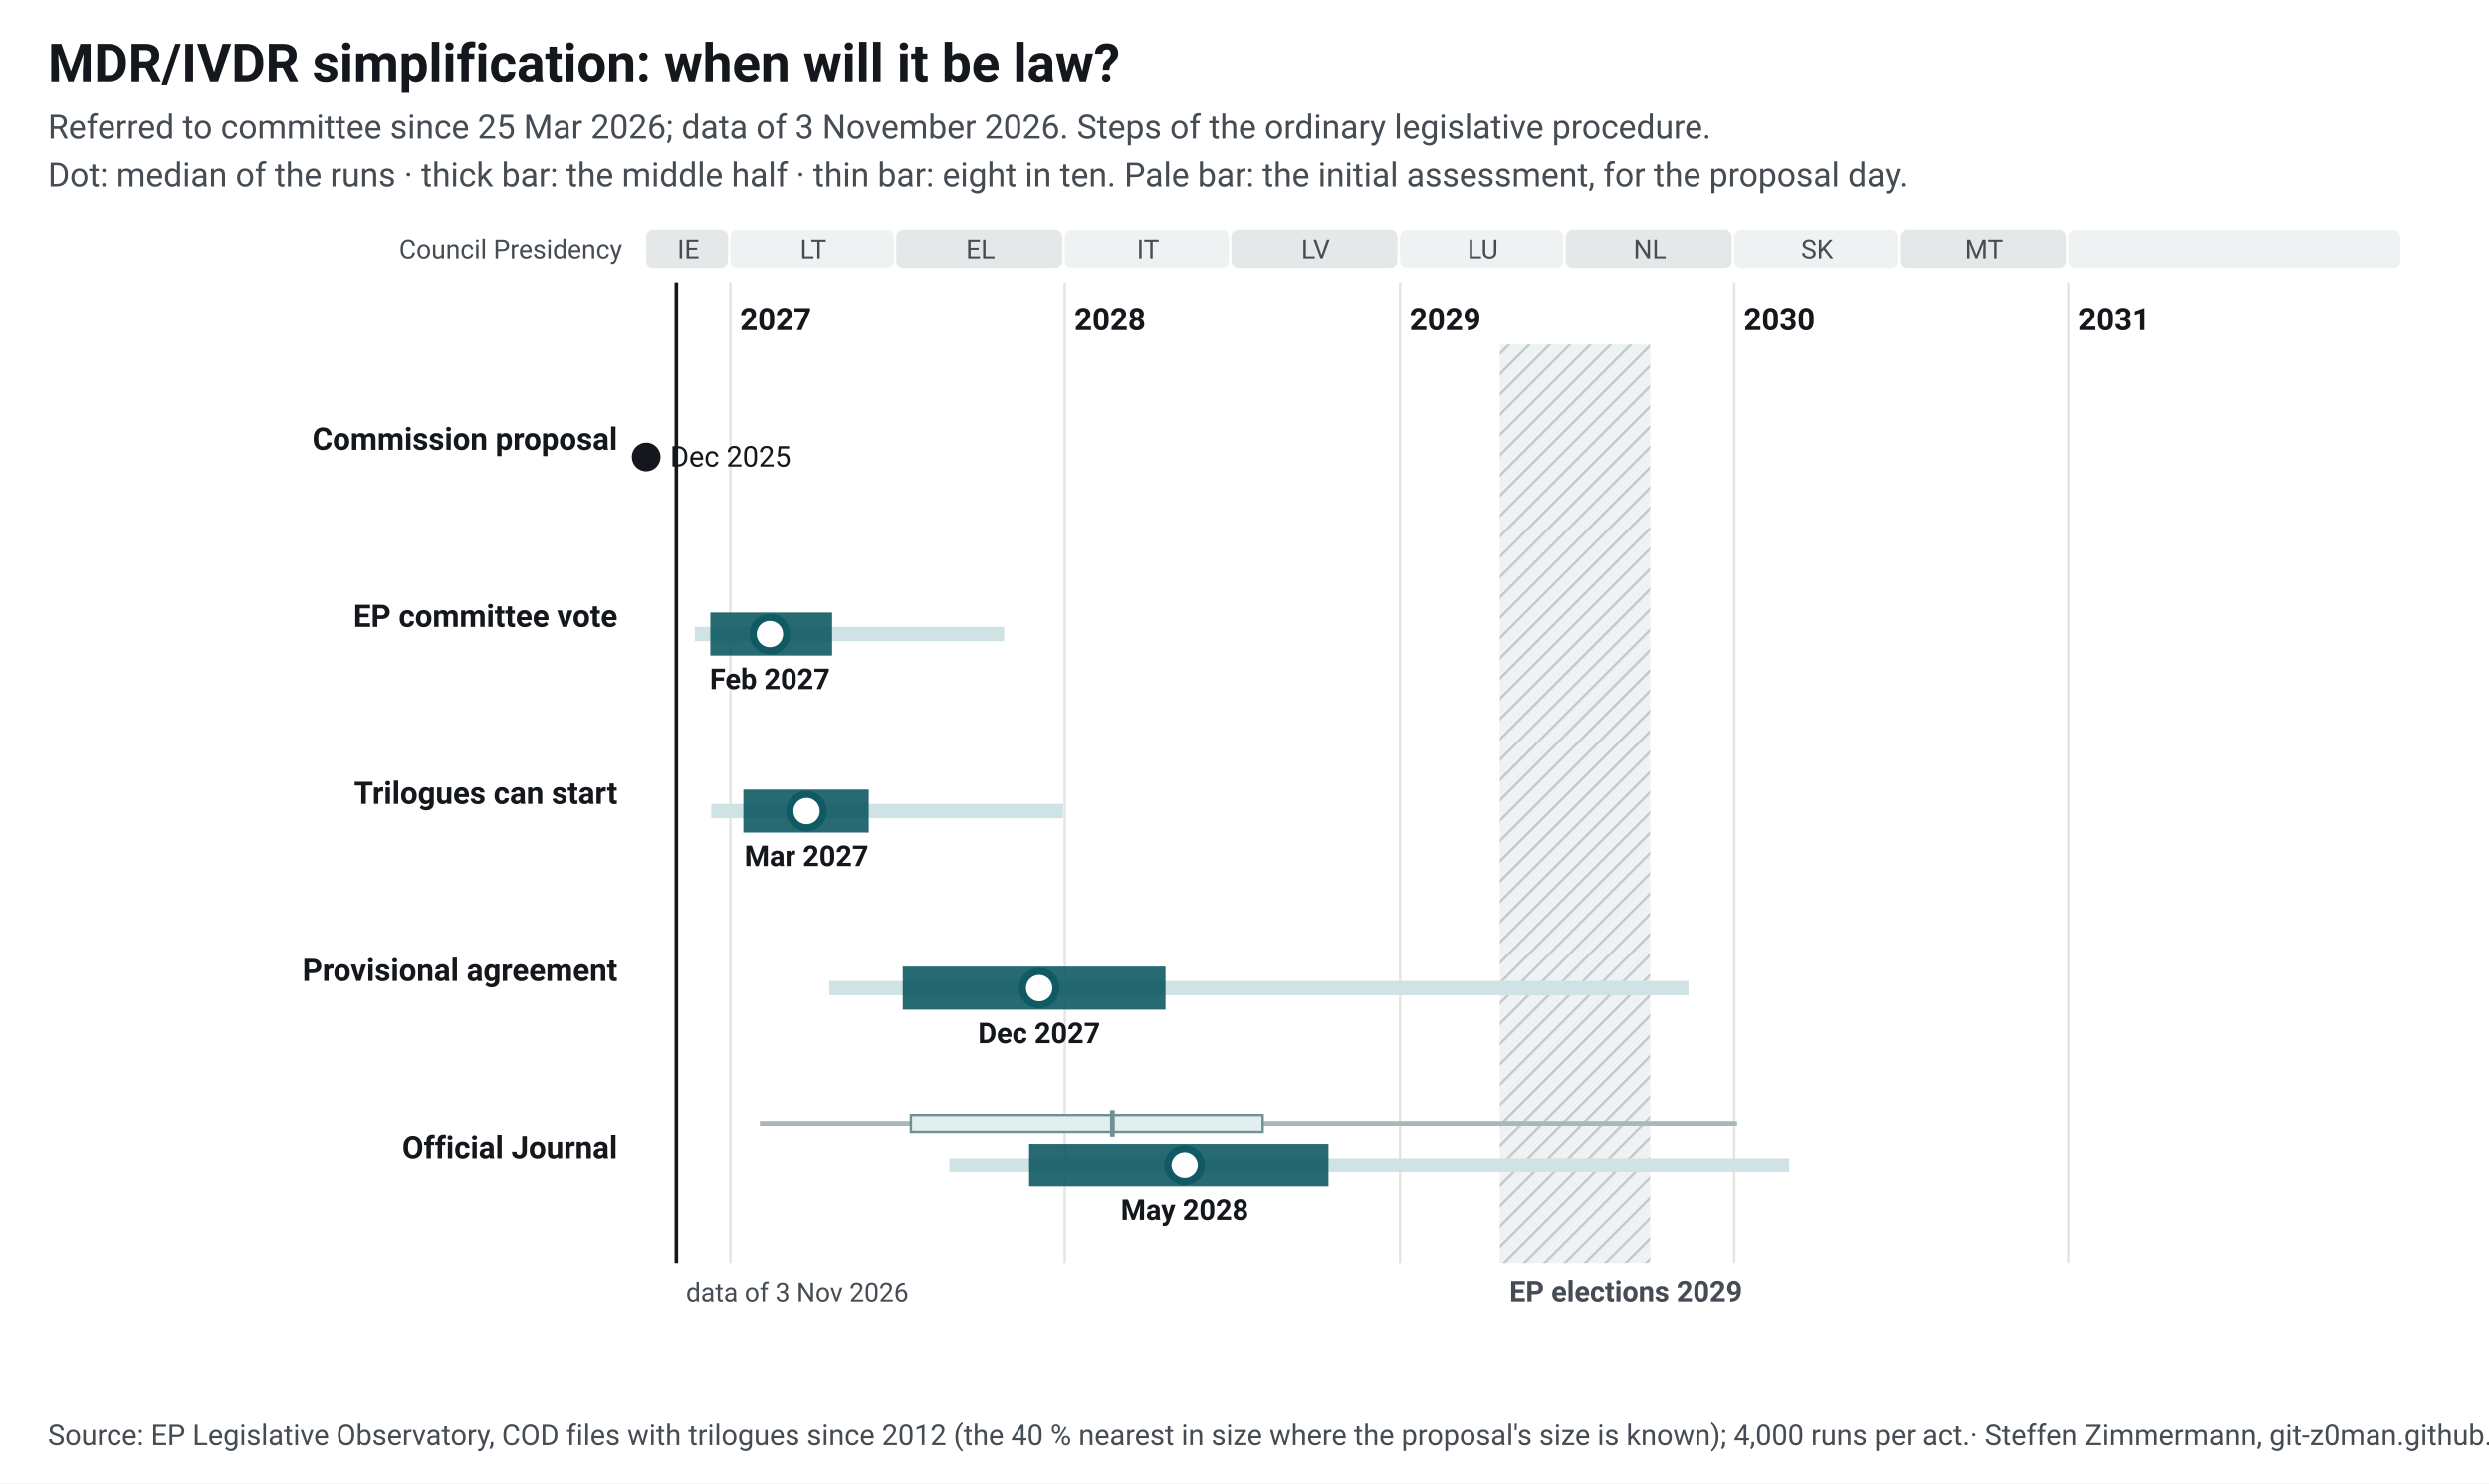
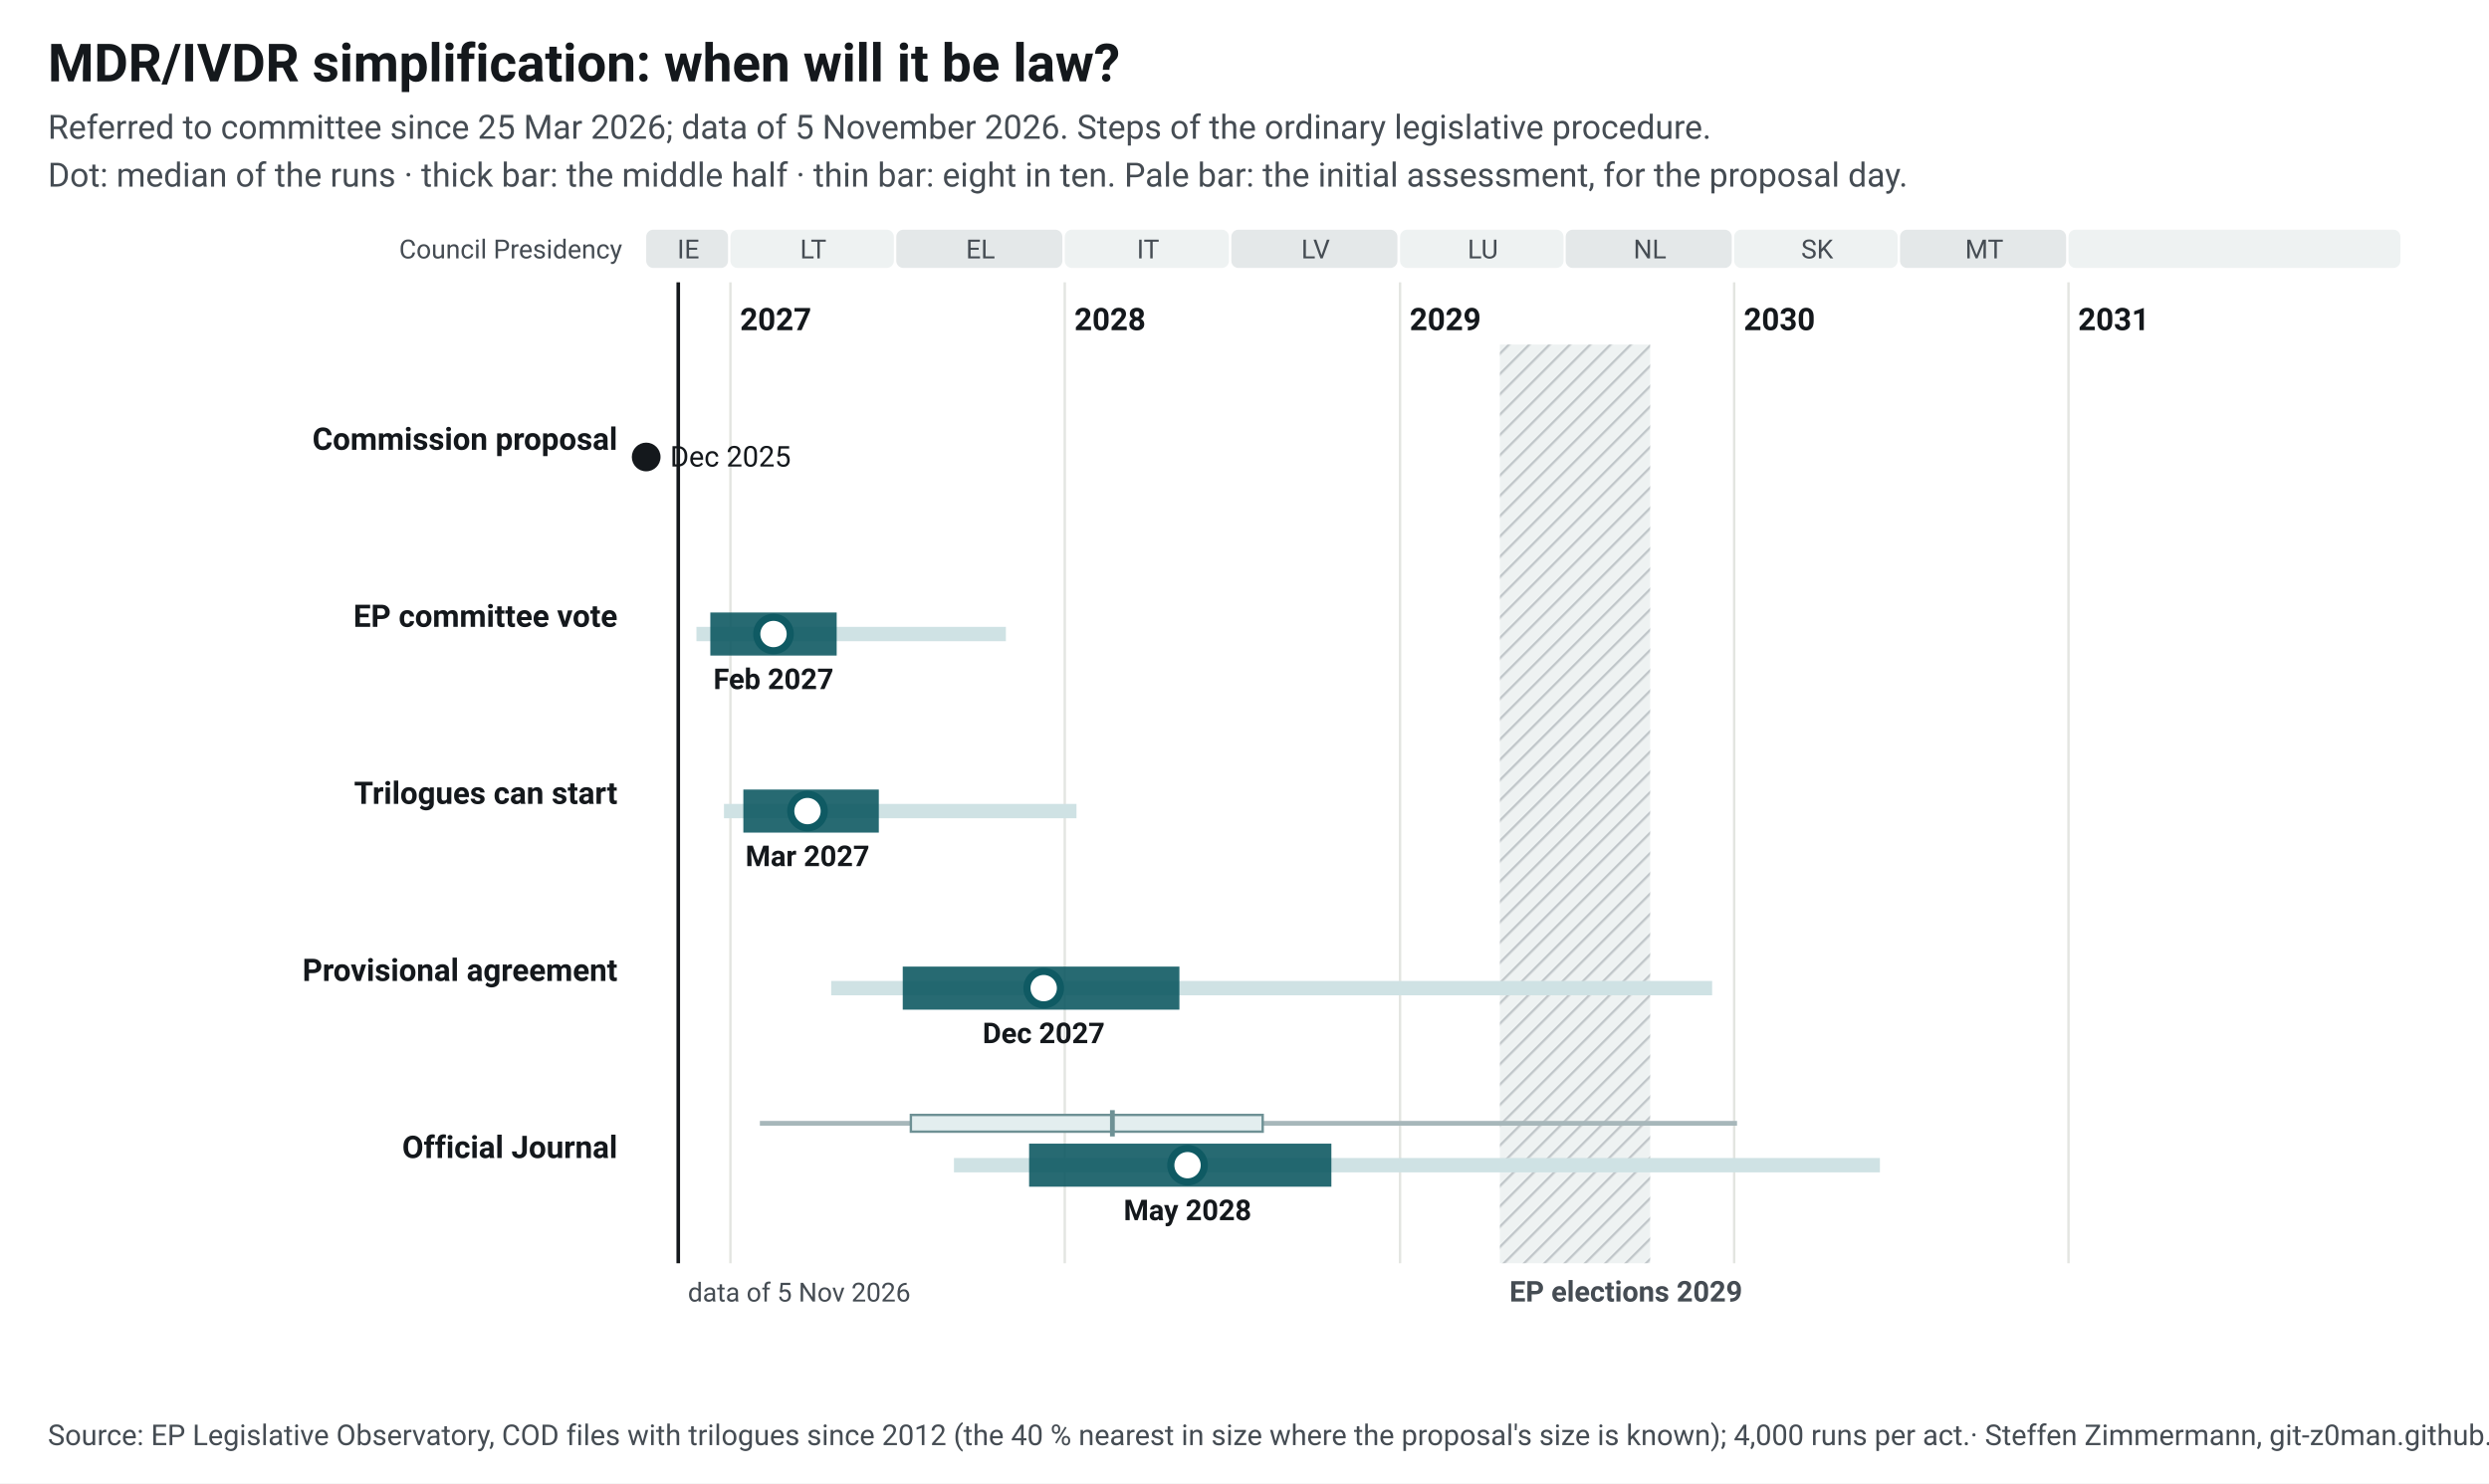
<svg xmlns="http://www.w3.org/2000/svg" width="1040" height="620" viewBox="0 0 1040 620" font-family="&quot;Source Sans 3&quot;, system-ui, -apple-system, Segoe UI, Roboto, Arial, sans-serif" font-size="13">
  <style>.ink{fill:#14181c}.mu{fill:#454c53}.gr{stroke:#e3e5e1;stroke-width:1}.pa{fill:#eef2f2}.pb{fill:#e4e8e9}.hb{fill:#eef2f2}.hl{stroke:#c3c9cc}.wt{fill:#454c53}.pt{fill:#14181c;paint-order:stroke;stroke:#fff;stroke-width:4px;stroke-linejoin:round}.pl{stroke:#14181c}.td{stroke:#14181c;stroke-width:1.5}.b50{fill:#0f5a63;opacity:.9}.b80{fill:#cfe2e4}.med{fill:#fff;stroke:#0f5a63}.fx{fill:#14181c}.ini{fill:#e3eeef;stroke:#6e9195;stroke-width:1}.ini80{fill:#a7b7ba}.inim{stroke:#6e9195;stroke-width:2}.c1{stroke:#0f5a63}.c2{stroke:#454c53;stroke-dasharray:7 4}a text{fill:#0f5a63}.nl-pending{fill:#0f5a63}.nl-adopted{fill:#5b646b}.nl-plan{fill:#fff;stroke:#14181c}.nl-open{fill:none;stroke:#14181c}.nl-q{fill:#14181c}.nl-row{stroke:#e3e5e1;stroke-width:.6}.nl-g-announced{fill:#f1f2f3}.nl-g-pending{fill:#e3eeef}.nl-g-adopted{fill:#eef2f2}</style>
  <rect width="1040" height="620" fill="#fff" />
  <text x="20" y="34" font-size="22" font-weight="700" class="ink">MDR/IVDR simplification: when will it be law?</text>
-   <text x="20" y="58" font-size="14" class="mu">Referred to committee since 25 Mar 2026; data of 3 November 2026. Steps of the ordinary legislative procedure.</text>
+   <text x="20" y="58" font-size="14" class="mu">Referred to committee since 25 Mar 2026; data of 5 November 2026. Steps of the ordinary legislative procedure.</text>
  <text x="20" y="78" font-size="14" class="mu">Dot: median of the runs · thick bar: the middle half · thin bar: eight in ten. Pale bar: the initial assessment, for the proposal day.</text>
  <g transform="translate(20,92)">
    <defs>
-       <pattern id="hatch-37" width="6" height="6" patternUnits="userSpaceOnUse" patternTransform="rotate(45)">
+       <pattern id="hatch-40" width="6" height="6" patternUnits="userSpaceOnUse" patternTransform="rotate(45)">
        <rect width="6" height="6" class="hb" />
        <line x1="0" y1="0" x2="0" y2="6" class="hl" stroke-width="2" />
      </pattern>
    </defs>
    <rect x="250.0" y="4" width="34.2" height="16" rx="3" class="pb" data-tip="Council Presidency: IE, Jul 2026 to Dec 2026" />
    <text x="267.6" y="16" text-anchor="middle" font-size="11" class="mu">IE</text>
    <rect x="285.2" y="4" width="68.3" height="16" rx="3" class="pa" data-tip="Council Presidency: LT, Jan 2027 to Jun 2027" />
    <text x="319.8" y="16" text-anchor="middle" font-size="11" class="mu">LT</text>
    <rect x="354.5" y="4" width="69.4" height="16" rx="3" class="pb" data-tip="Council Presidency: EL, Jul 2027 to Dec 2027" />
    <text x="389.7" y="16" text-anchor="middle" font-size="11" class="mu">EL</text>
    <rect x="424.9" y="4" width="68.6" height="16" rx="3" class="pa" data-tip="Council Presidency: IT, Jan 2028 to Jun 2028" />
    <text x="459.7" y="16" text-anchor="middle" font-size="11" class="mu">IT</text>
    <rect x="494.5" y="4" width="69.4" height="16" rx="3" class="pb" data-tip="Council Presidency: LV, Jul 2028 to Dec 2028" />
    <text x="529.7" y="16" text-anchor="middle" font-size="11" class="mu">LV</text>
    <rect x="565.0" y="4" width="68.3" height="16" rx="3" class="pa" data-tip="Council Presidency: LU, Jan 2029 to Jun 2029" />
    <text x="599.6" y="16" text-anchor="middle" font-size="11" class="mu">LU</text>
    <rect x="634.2" y="4" width="69.4" height="16" rx="3" class="pb" data-tip="Council Presidency: NL, Jul 2029 to Dec 2029" />
    <text x="669.4" y="16" text-anchor="middle" font-size="11" class="mu">NL</text>
    <rect x="704.6" y="4" width="68.3" height="16" rx="3" class="pa" data-tip="Council Presidency: SK, Jan 2030 to Jun 2030" />
    <text x="739.3" y="16" text-anchor="middle" font-size="11" class="mu">SK</text>
    <rect x="773.9" y="4" width="69.4" height="16" rx="3" class="pb" data-tip="Council Presidency: MT, Jul 2030 to Dec 2030" />
    <text x="809.1" y="16" text-anchor="middle" font-size="11" class="mu">MT</text>
    <rect x="844.3" y="4" width="138.7" height="16" rx="3" class="pa" data-tip="Council Presidency: not decided, Jan 2031 to Dec 2031" />
    <text x="914.2" y="16" text-anchor="middle" font-size="11" class="mu" />
    <line x1="285.2" y1="26" x2="285.2" y2="436" class="gr" />
    <text x="289.2" y="46" font-weight="600" class="ink">2027</text>
    <line x1="424.9" y1="26" x2="424.9" y2="436" class="gr" />
    <text x="428.9" y="46" font-weight="600" class="ink">2028</text>
    <line x1="565.0" y1="26" x2="565.0" y2="436" class="gr" />
    <text x="569.0" y="46" font-weight="600" class="ink">2029</text>
    <line x1="704.6" y1="26" x2="704.6" y2="436" class="gr" />
    <text x="708.6" y="46" font-weight="600" class="ink">2030</text>
    <line x1="844.3" y1="26" x2="844.3" y2="436" class="gr" />
    <text x="848.3" y="46" font-weight="600" class="ink">2031</text>
-     <rect x="606.7" y="52" width="62.8" height="384" fill="url(#hatch-37)" data-tip="European elections 2029: Parliament does no legislative work from its last session in April until the new committees vote again in October (assumption, as in 2024; the dates are not set yet)." />
+     <rect x="606.7" y="52" width="62.8" height="384" fill="url(#hatch-40)" data-tip="European elections 2029: Parliament does no legislative work from its last session in April until the new committees vote again in October (assumption, as in 2024; the dates are not set yet)." />
    <text x="610.7" y="452" font-size="12" font-weight="600" class="wt">EP elections 2029</text>
    <text x="240" y="16" text-anchor="end" font-size="11" class="mu">Council Presidency</text>
-     <line x1="262.6" y1="26" x2="262.6" y2="436" class="td" />
-     <text x="266.6" y="452" font-size="11" class="mu">data of 3 Nov 2026</text>
+     <line x1="263.4" y1="26" x2="263.4" y2="436" class="td" />
+     <text x="267.4" y="452" font-size="11" class="mu">data of 5 Nov 2026</text>
    <text x="238" y="96.0" text-anchor="end" font-weight="600" class="ink lnk">Commission proposal</text>
    <circle cx="250.0" cy="99.0" r="6" class="fx" data-tip="Commission proposal: 16 Dec 2025" />
    <text x="260.0" y="103.0" font-size="12" class="ink">Dec 2025</text>
    <text x="238" y="170.0" text-anchor="end" font-weight="600" class="ink lnk">EP committee vote</text>
-     <rect x="270.3" y="170.0" width="129.3" height="6" class="b80" data-tip="EP committee vote: median Feb 2027; half of the runs Dec 2026 to Apr 2027; eight in ten Nov 2026 to Oct 2027" />
-     <rect x="276.8" y="164.0" width="50.9" height="18" class="b50" data-tip="EP committee vote: median Feb 2027; half of the runs Dec 2026 to Apr 2027; eight in ten Nov 2026 to Oct 2027" />
-     <circle cx="301.7" cy="173.0" r="7" class="med" stroke-width="3" data-tip="EP committee vote: median Feb 2027; half of the runs Dec 2026 to Apr 2027; eight in ten Nov 2026 to Oct 2027" />
-     <text x="301.7" y="196.0" text-anchor="middle" font-size="12" font-weight="600" class="ink">Feb 2027</text>
+     <rect x="271.0" y="170.0" width="129.3" height="6" class="b80" data-tip="EP committee vote: median Feb 2027; half of the runs Dec 2026 to Apr 2027; eight in ten Nov 2026 to Oct 2027" />
+     <rect x="276.8" y="164.0" width="52.8" height="18" class="b50" data-tip="EP committee vote: median Feb 2027; half of the runs Dec 2026 to Apr 2027; eight in ten Nov 2026 to Oct 2027" />
+     <circle cx="303.2" cy="173.0" r="7" class="med" stroke-width="3" data-tip="EP committee vote: median Feb 2027; half of the runs Dec 2026 to Apr 2027; eight in ten Nov 2026 to Oct 2027" />
+     <text x="303.2" y="196.0" text-anchor="middle" font-size="12" font-weight="600" class="ink">Feb 2027</text>
    <text x="238" y="244.0" text-anchor="end" font-weight="600" class="ink lnk">Trilogues can start</text>
-     <rect x="277.2" y="244.0" width="147.0" height="6" class="b80" data-tip="Trilogues can start: median Mar 2027; half of the runs Jan 2027 to Jun 2027; eight in ten Dec 2026 to Dec 2027" />
-     <rect x="290.6" y="238.0" width="52.4" height="18" class="b50" data-tip="Trilogues can start: median Mar 2027; half of the runs Jan 2027 to Jun 2027; eight in ten Dec 2026 to Dec 2027" />
-     <circle cx="317.0" cy="247.0" r="7" class="med" stroke-width="3" data-tip="Trilogues can start: median Mar 2027; half of the runs Jan 2027 to Jun 2027; eight in ten Dec 2026 to Dec 2027" />
-     <text x="317.0" y="270.0" text-anchor="middle" font-size="12" font-weight="600" class="ink">Mar 2027</text>
+     <rect x="282.5" y="244.0" width="147.3" height="6" class="b80" data-tip="Trilogues can start: median Mar 2027; half of the runs Jan 2027 to Jun 2027; eight in ten Dec 2026 to Jan 2028" />
+     <rect x="290.6" y="238.0" width="56.6" height="18" class="b50" data-tip="Trilogues can start: median Mar 2027; half of the runs Jan 2027 to Jun 2027; eight in ten Dec 2026 to Jan 2028" />
+     <circle cx="317.4" cy="247.0" r="7" class="med" stroke-width="3" data-tip="Trilogues can start: median Mar 2027; half of the runs Jan 2027 to Jun 2027; eight in ten Dec 2026 to Jan 2028" />
+     <text x="317.4" y="270.0" text-anchor="middle" font-size="12" font-weight="600" class="ink">Mar 2027</text>
    <text x="238" y="318.0" text-anchor="end" font-weight="600" class="ink lnk">Provisional agreement</text>
-     <rect x="326.5" y="318.0" width="359.0" height="6" class="b80" data-tip="Provisional agreement: median Dec 2027; half of the runs Jul 2027 to Apr 2028; eight in ten Apr 2027 to Nov 2029" />
-     <rect x="357.2" y="312.0" width="109.8" height="18" class="b50" data-tip="Provisional agreement: median Dec 2027; half of the runs Jul 2027 to Apr 2028; eight in ten Apr 2027 to Nov 2029" />
-     <circle cx="414.2" cy="321.0" r="7" class="med" stroke-width="3" data-tip="Provisional agreement: median Dec 2027; half of the runs Jul 2027 to Apr 2028; eight in ten Apr 2027 to Nov 2029" />
-     <text x="414.2" y="344.0" text-anchor="middle" font-size="12" font-weight="600" class="ink">Dec 2027</text>
+     <rect x="327.3" y="318.0" width="368.1" height="6" class="b80" data-tip="Provisional agreement: median Dec 2027; half of the runs Jul 2027 to May 2028; eight in ten Apr 2027 to Dec 2029" />
+     <rect x="357.2" y="312.0" width="115.6" height="18" class="b50" data-tip="Provisional agreement: median Dec 2027; half of the runs Jul 2027 to May 2028; eight in ten Apr 2027 to Dec 2029" />
+     <circle cx="416.1" cy="321.0" r="7" class="med" stroke-width="3" data-tip="Provisional agreement: median Dec 2027; half of the runs Jul 2027 to May 2028; eight in ten Apr 2027 to Dec 2029" />
+     <text x="416.1" y="344.0" text-anchor="middle" font-size="12" font-weight="600" class="ink">Dec 2027</text>
    <text x="238" y="392.0" text-anchor="end" font-weight="600" class="ink lnk">Official Journal</text>
    <rect x="297.5" y="376.5" width="408.3" height="2" class="ini80" data-tip="Initial assessment, forecast for the proposal day (16 Dec 2025): Official Journal: median Feb 2028; half of the runs Jul 2027 to Aug 2028; eight in ten Feb 2027 to Jan 2030" />
    <rect x="360.6" y="374.0" width="147.0" height="7" class="ini" data-tip="Initial assessment, forecast for the proposal day (16 Dec 2025): Official Journal: median Feb 2028; half of the runs Jul 2027 to Aug 2028; eight in ten Feb 2027 to Jan 2030" />
    <line x1="444.8" y1="372.0" x2="444.8" y2="383.0" class="inim" data-tip="Initial assessment, forecast for the proposal day (16 Dec 2025): Official Journal: median Feb 2028; half of the runs Jul 2027 to Aug 2028; eight in ten Feb 2027 to Jan 2030" />
-     <rect x="376.7" y="392.0" width="350.9" height="6" class="b80" data-tip="Official Journal: median May 2028; half of the runs Nov 2027 to Oct 2028; eight in ten Aug 2027 to Mar 2030" />
-     <rect x="410.0" y="386.0" width="125.1" height="18" class="b50" data-tip="Official Journal: median May 2028; half of the runs Nov 2027 to Oct 2028; eight in ten Aug 2027 to Mar 2030" />
-     <circle cx="475.0" cy="395.0" r="7" class="med" stroke-width="3" data-tip="Official Journal: median May 2028; half of the runs Nov 2027 to Oct 2028; eight in ten Aug 2027 to Mar 2030" />
-     <text x="475.0" y="418.0" text-anchor="middle" font-size="12" font-weight="600" class="ink">May 2028</text>
+     <rect x="378.6" y="392.0" width="386.9" height="6" class="b80" data-tip="Official Journal: median May 2028; half of the runs Nov 2027 to Oct 2028; eight in ten Sep 2027 to Jun 2030" />
+     <rect x="410.0" y="386.0" width="126.3" height="18" class="b50" data-tip="Official Journal: median May 2028; half of the runs Nov 2027 to Oct 2028; eight in ten Sep 2027 to Jun 2030" />
+     <circle cx="476.2" cy="395.0" r="7" class="med" stroke-width="3" data-tip="Official Journal: median May 2028; half of the runs Nov 2027 to Oct 2028; eight in ten Sep 2027 to Jun 2030" />
+     <text x="476.2" y="418.0" text-anchor="middle" font-size="12" font-weight="600" class="ink">May 2028</text>
  </g>
  <text x="20" y="604" font-size="12" class="mu">Source: EP Legislative Observatory, COD files with trilogues since 2012 (the 40 % nearest in size where the proposal's size is known); 4,000 runs per act.<tspan> · Steffen Zimmermann, git-z0man.github.io/eu-regulation-timeline, CC BY 4.0</tspan>
  </text>
</svg>
